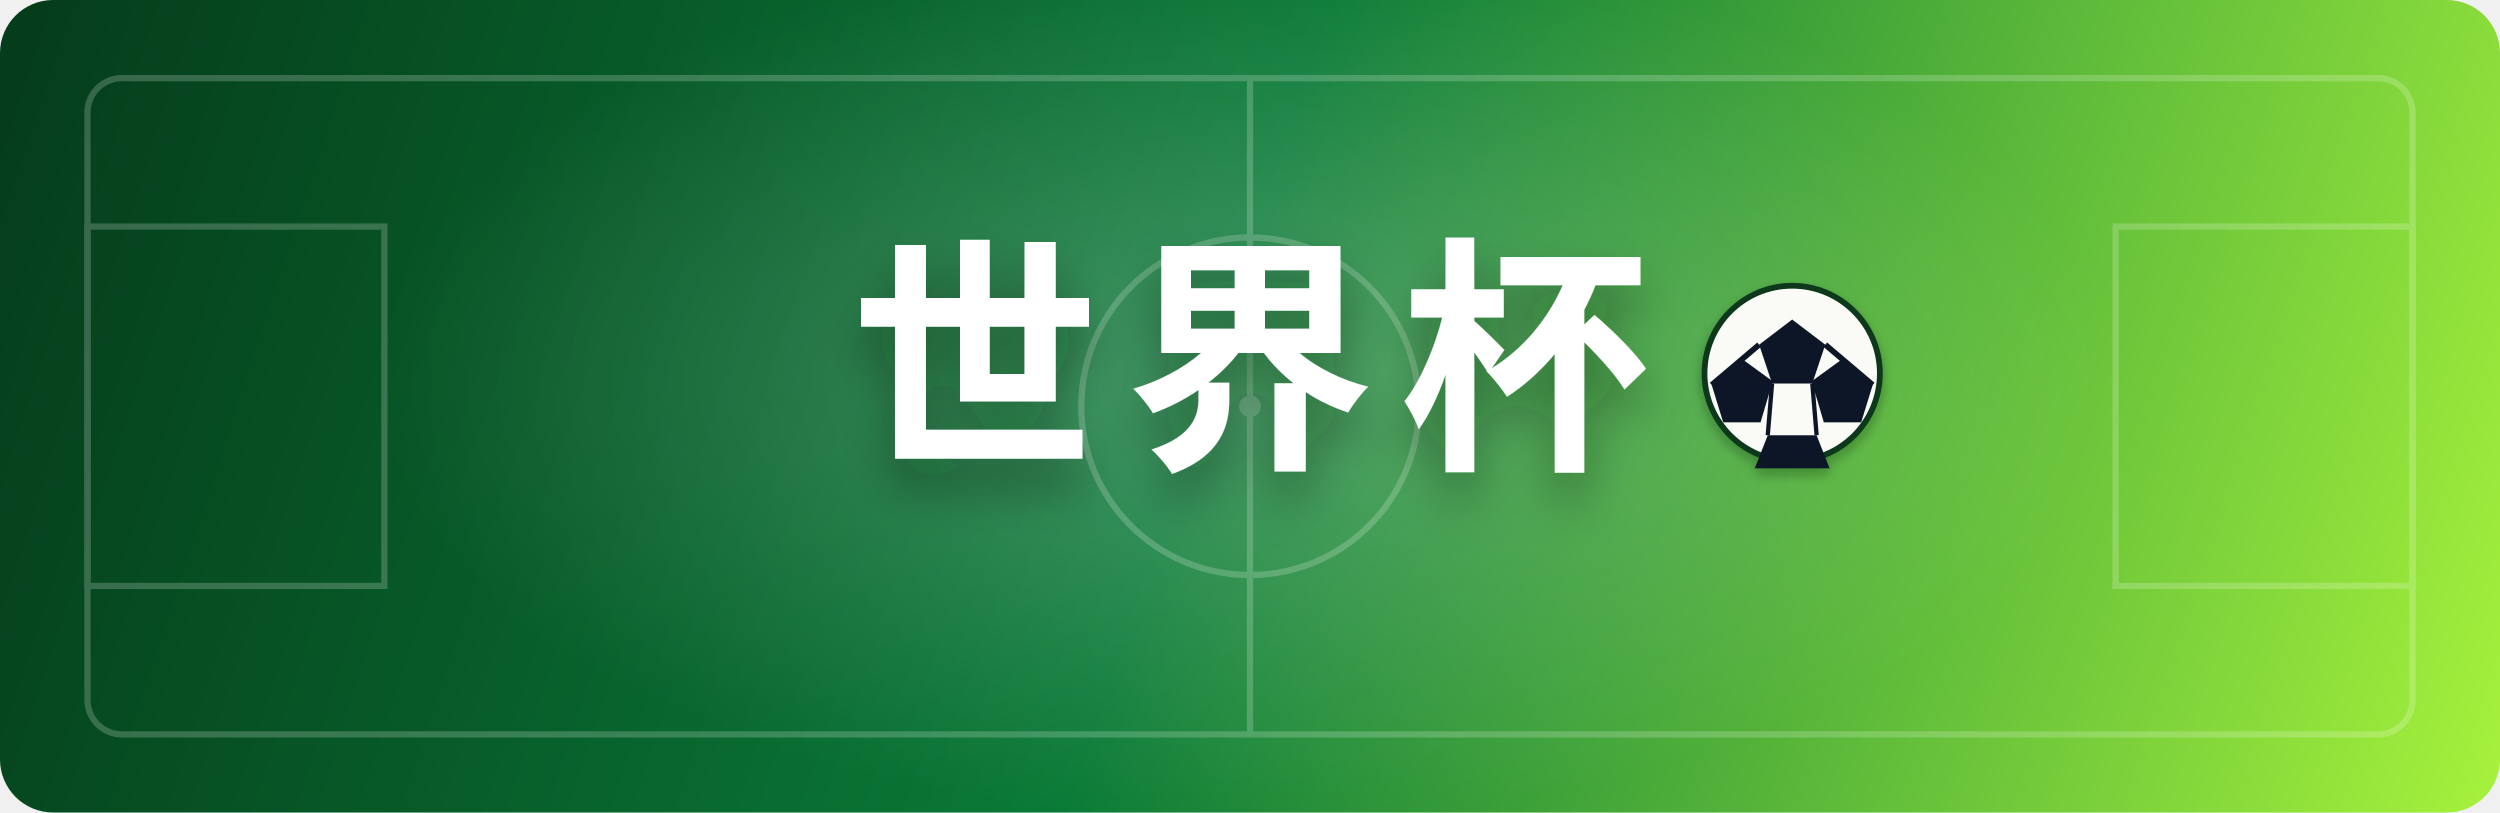
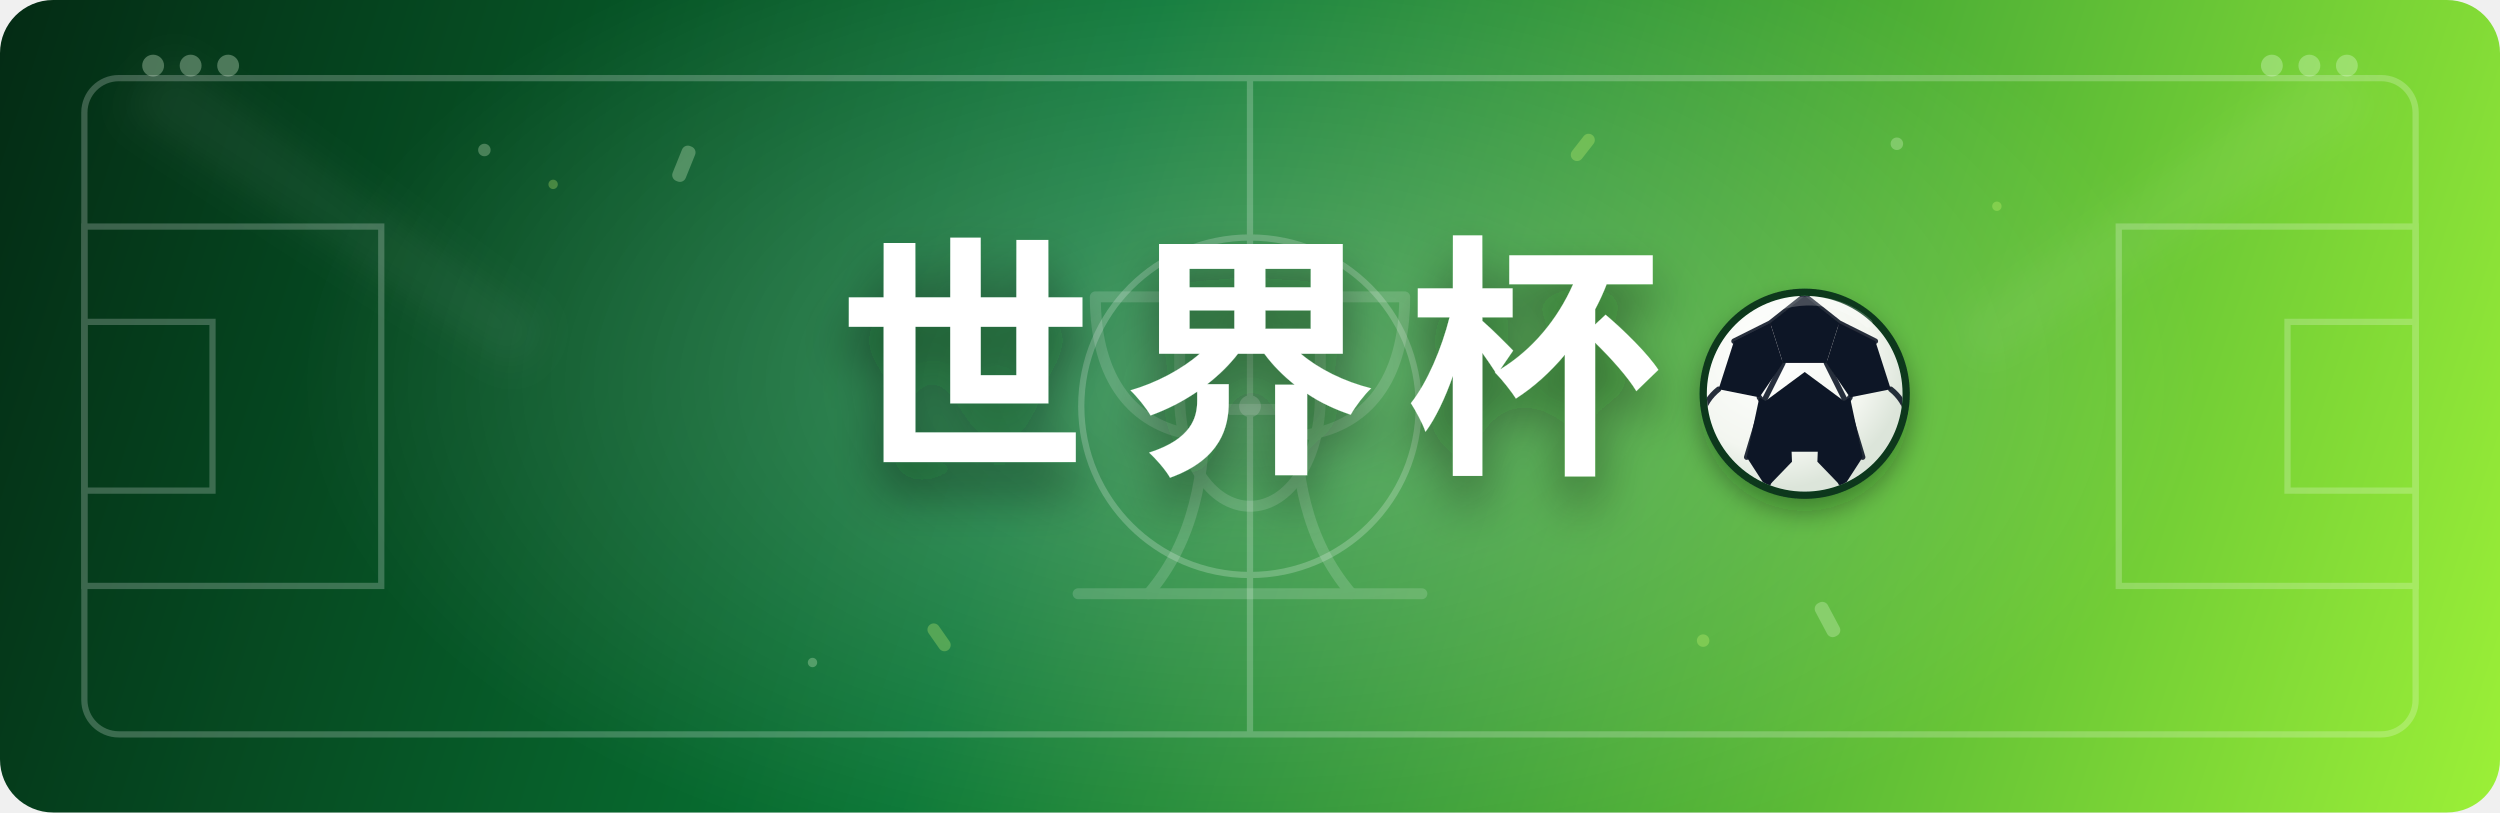
<svg xmlns="http://www.w3.org/2000/svg" width="1600" height="520" viewBox="0 0 1600 520" fill="none">
  <defs>
    <linearGradient id="bg" x1="0" y1="0" x2="1600" y2="520" gradientUnits="userSpaceOnUse">
-       <stop offset="0" stop-color="#053B1A" />
-       <stop offset="0.48" stop-color="#0A7A37" />
-       <stop offset="1" stop-color="#A7F23C" />
+       <stop offset="0" stop-color="#042B14" />
+       <stop offset="0.42" stop-color="#087634" />
+       <stop offset="1" stop-color="#9CF037" />
    </linearGradient>
-     <radialGradient id="glow" cx="0" cy="0" r="1" gradientUnits="userSpaceOnUse" gradientTransform="translate(800 245) rotate(90) scale(280 560)">
-       <stop offset="0" stop-color="#FFFFFF" stop-opacity="0.24" />
+     <radialGradient id="centerGlow" cx="0" cy="0" r="1" gradientUnits="userSpaceOnUse" gradientTransform="translate(800 245) rotate(90) scale(330 610)">
+       <stop offset="0" stop-color="#FFFFFF" stop-opacity="0.26" />
      <stop offset="1" stop-color="#FFFFFF" stop-opacity="0" />
    </radialGradient>
-     <filter id="shadow" x="-25%" y="-35%" width="150%" height="170%">
-       <feDropShadow dx="0" dy="18" stdDeviation="16" flood-color="#00180A" flood-opacity="0.38" />
+     <radialGradient id="ballLight" cx="0" cy="0" r="1" gradientUnits="userSpaceOnUse" gradientTransform="translate(115 105) rotate(48) scale(150)">
+       <stop offset="0" stop-color="#FFFFFF" />
+       <stop offset="0.72" stop-color="#F3F6F0" />
+       <stop offset="1" stop-color="#DCE5DA" />
+     </radialGradient>
+     <filter id="titleShadow" x="-25%" y="-35%" width="150%" height="170%">
+       <feDropShadow dx="0" dy="18" stdDeviation="16" flood-color="#00180A" flood-opacity="0.45" />
    </filter>
    <filter id="ballShadow" x="-40%" y="-40%" width="180%" height="180%">
-       <feDropShadow dx="0" dy="8" stdDeviation="8" flood-color="#00180A" flood-opacity="0.32" />
+       <feDropShadow dx="0" dy="14" stdDeviation="14" flood-color="#00180A" flood-opacity="0.36" />
    </filter>
+     <filter id="lightBlur" x="-30%" y="-30%" width="160%" height="160%">
+       <feGaussianBlur stdDeviation="12" />
+     </filter>
+     <clipPath id="ballClip">
+       <circle cx="150" cy="150" r="108" />
+     </clipPath>
  </defs>
  <rect width="1600" height="520" rx="34" fill="url(#bg)" />
-   <rect width="1600" height="520" rx="34" fill="url(#glow)" />
-   <g opacity="0.2" stroke="#FFFFFF" stroke-width="4">
-     <rect x="56" y="50" width="1488" height="420" rx="22" />
+   <rect width="1600" height="520" rx="34" fill="url(#centerGlow)" />
+   <g opacity="0.32">
+     <polygon points="110,36 350,210 330,235 78,70" fill="#FFFFFF" opacity="0.16" filter="url(#lightBlur)" />
+     <polygon points="1490,36 1250,210 1270,235 1522,70" fill="#FFFFFF" opacity="0.16" filter="url(#lightBlur)" />
+     <g fill="#E9FFE4">
+       <circle cx="98" cy="42" r="7" />
+       <circle cx="122" cy="42" r="7" />
+       <circle cx="146" cy="42" r="7" />
+       <circle cx="1454" cy="42" r="7" />
+       <circle cx="1478" cy="42" r="7" />
+       <circle cx="1502" cy="42" r="7" />
+     </g>
+   </g>
+   <g opacity="0.22" stroke="#FFFFFF" stroke-width="4">
+     <rect x="54" y="50" width="1492" height="420" rx="22" />
    <line x1="800" y1="50" x2="800" y2="470" />
    <circle cx="800" cy="260" r="108" />
    <circle cx="800" cy="260" r="7" fill="#FFFFFF" stroke="none" />
-     <rect x="56" y="145" width="190" height="230" />
-     <rect x="1354" y="145" width="190" height="230" />
+     <rect x="54" y="145" width="190" height="230" />
+     <rect x="1356" y="145" width="190" height="230" />
+     <rect x="54" y="206" width="82" height="108" />
+     <rect x="1464" y="206" width="82" height="108" />
  </g>
-   <g filter="url(#shadow)">
-     <text x="800" y="288" text-anchor="middle" font-size="160" font-weight="900" font-family="PingFang SC, Microsoft YaHei, Noto Sans CJK SC, Arial, sans-serif" fill="#FFFFFF" letter-spacing="16">世界杯</text>
+   <g opacity="0.28">
+     <circle cx="310" cy="96" r="4" fill="#E8FFD9" />
+     <circle cx="354" cy="118" r="3" fill="#D6FF77" />
+     <circle cx="1214" cy="92" r="4" fill="#E8FFD9" />
+     <circle cx="1278" cy="132" r="3" fill="#D6FF77" />
+     <circle cx="520" cy="424" r="3" fill="#E8FFD9" />
+     <circle cx="1090" cy="410" r="4" fill="#D6FF77" />
+     <rect x="438" y="92" width="9" height="24" rx="4" fill="#E8FFD9" transform="rotate(22 438 92)" />
+     <rect x="1160" y="388" width="9" height="24" rx="4" fill="#E8FFD9" transform="rotate(-28 1160 388)" />
+     <rect x="1016" y="84" width="8" height="20" rx="4" fill="#D6FF77" transform="rotate(38 1016 84)" />
+     <rect x="592" y="402" width="8" height="20" rx="4" fill="#D6FF77" transform="rotate(-35 592 402)" />
  </g>
-   <g transform="translate(1078 170) scale(0.46)" filter="url(#ballShadow)">
-     <circle cx="150" cy="150" r="122" fill="#FAFAF6" />
-     <circle cx="150" cy="150" r="122" stroke="#07381A" stroke-width="8" />
-     <polygon points="150,75 196,110 178,164 122,164 104,110" fill="#101827" />
-     <polygon points="78,132 122,164 106,218 54,218 38,166" fill="#101827" />
-     <polygon points="222,132 262,166 246,218 194,218 178,164" fill="#101827" />
-     <polygon points="116,236 184,236 202,282 98,282" fill="#101827" />
-     <line x1="104" y1="110" x2="38" y2="166" stroke="#101827" stroke-width="8" />
-     <line x1="196" y1="110" x2="262" y2="166" stroke="#101827" stroke-width="8" />
-     <line x1="122" y1="164" x2="78" y2="132" stroke="#101827" stroke-width="6" />
-     <line x1="178" y1="164" x2="222" y2="132" stroke="#101827" stroke-width="6" />
-     <line x1="122" y1="164" x2="116" y2="236" stroke="#101827" stroke-width="6" />
-     <line x1="178" y1="164" x2="184" y2="236" stroke="#101827" stroke-width="6" />
+   <g opacity="0.16" stroke="#FFFFFF" stroke-width="7" stroke-linecap="round" stroke-linejoin="round">
+     <path d="M690 380h220" />
+     <path d="M735 380c30-35 36-78 36-118h58c0 40 6 83 36 118" />
+     <path d="M755 168h90v86c0 40-20 70-45 70s-45-30-45-70v-86z" />
+     <path d="M755 190h-54c0 54 25 82 61 88" />
+     <path d="M845 190h54c0 54-25 82-61 88" />
+   </g>
+   <g filter="url(#titleShadow)">
+     <text x="800" y="290" text-anchor="middle" font-size="164" font-weight="900" font-family="PingFang SC, Microsoft YaHei, Noto Sans CJK SC, Arial, sans-serif" fill="#FFFFFF" letter-spacing="18">世界杯</text>
+   </g>
+   <g transform="translate(1068 165) scale(0.58)" filter="url(#ballShadow)">
+     <circle cx="150" cy="150" r="112" fill="url(#ballLight)" />
+     <g clip-path="url(#ballClip)">
+       <path d="M150 42 L188 72 L174 116 L126 116 L112 72 Z" fill="#101827" />
+       <path d="M72 92 L112 72 L126 116 L100 154 L55 145 Z" fill="#101827" />
+       <path d="M228 92 L188 72 L174 116 L200 154 L245 145 Z" fill="#101827" />
+       <path d="M86 220 L100 154 L134 174 L136 225 L108 254 Z" fill="#101827" />
+       <path d="M214 220 L200 154 L166 174 L164 225 L192 254 Z" fill="#101827" />
+       <path d="M150 126 L196 160 L178 214 L122 214 L104 160 Z" fill="#101827" />
+       <g stroke="#101827" stroke-width="6" stroke-linecap="round" stroke-linejoin="round" fill="none" opacity="0.9">
+         <path d="M150 42 L112 72 L72 92" />
+         <path d="M150 42 L188 72 L228 92" />
+         <path d="M126 116 L104 160 L100 154" />
+         <path d="M174 116 L196 160 L200 154" />
+         <path d="M104 160 L86 220" />
+         <path d="M196 160 L214 220" />
+         <path d="M122 214 L108 254" />
+         <path d="M178 214 L192 254" />
+         <path d="M55 145 C36 160 30 184 38 210" />
+         <path d="M245 145 C264 160 270 184 262 210" />
+       </g>
+     </g>
+     <circle cx="150" cy="150" r="112" stroke="#07381A" stroke-width="8" />
+     <path d="M82 76 C118 42 180 36 220 72" stroke="#FFFFFF" stroke-width="10" stroke-linecap="round" opacity="0.22" />
  </g>
</svg>
